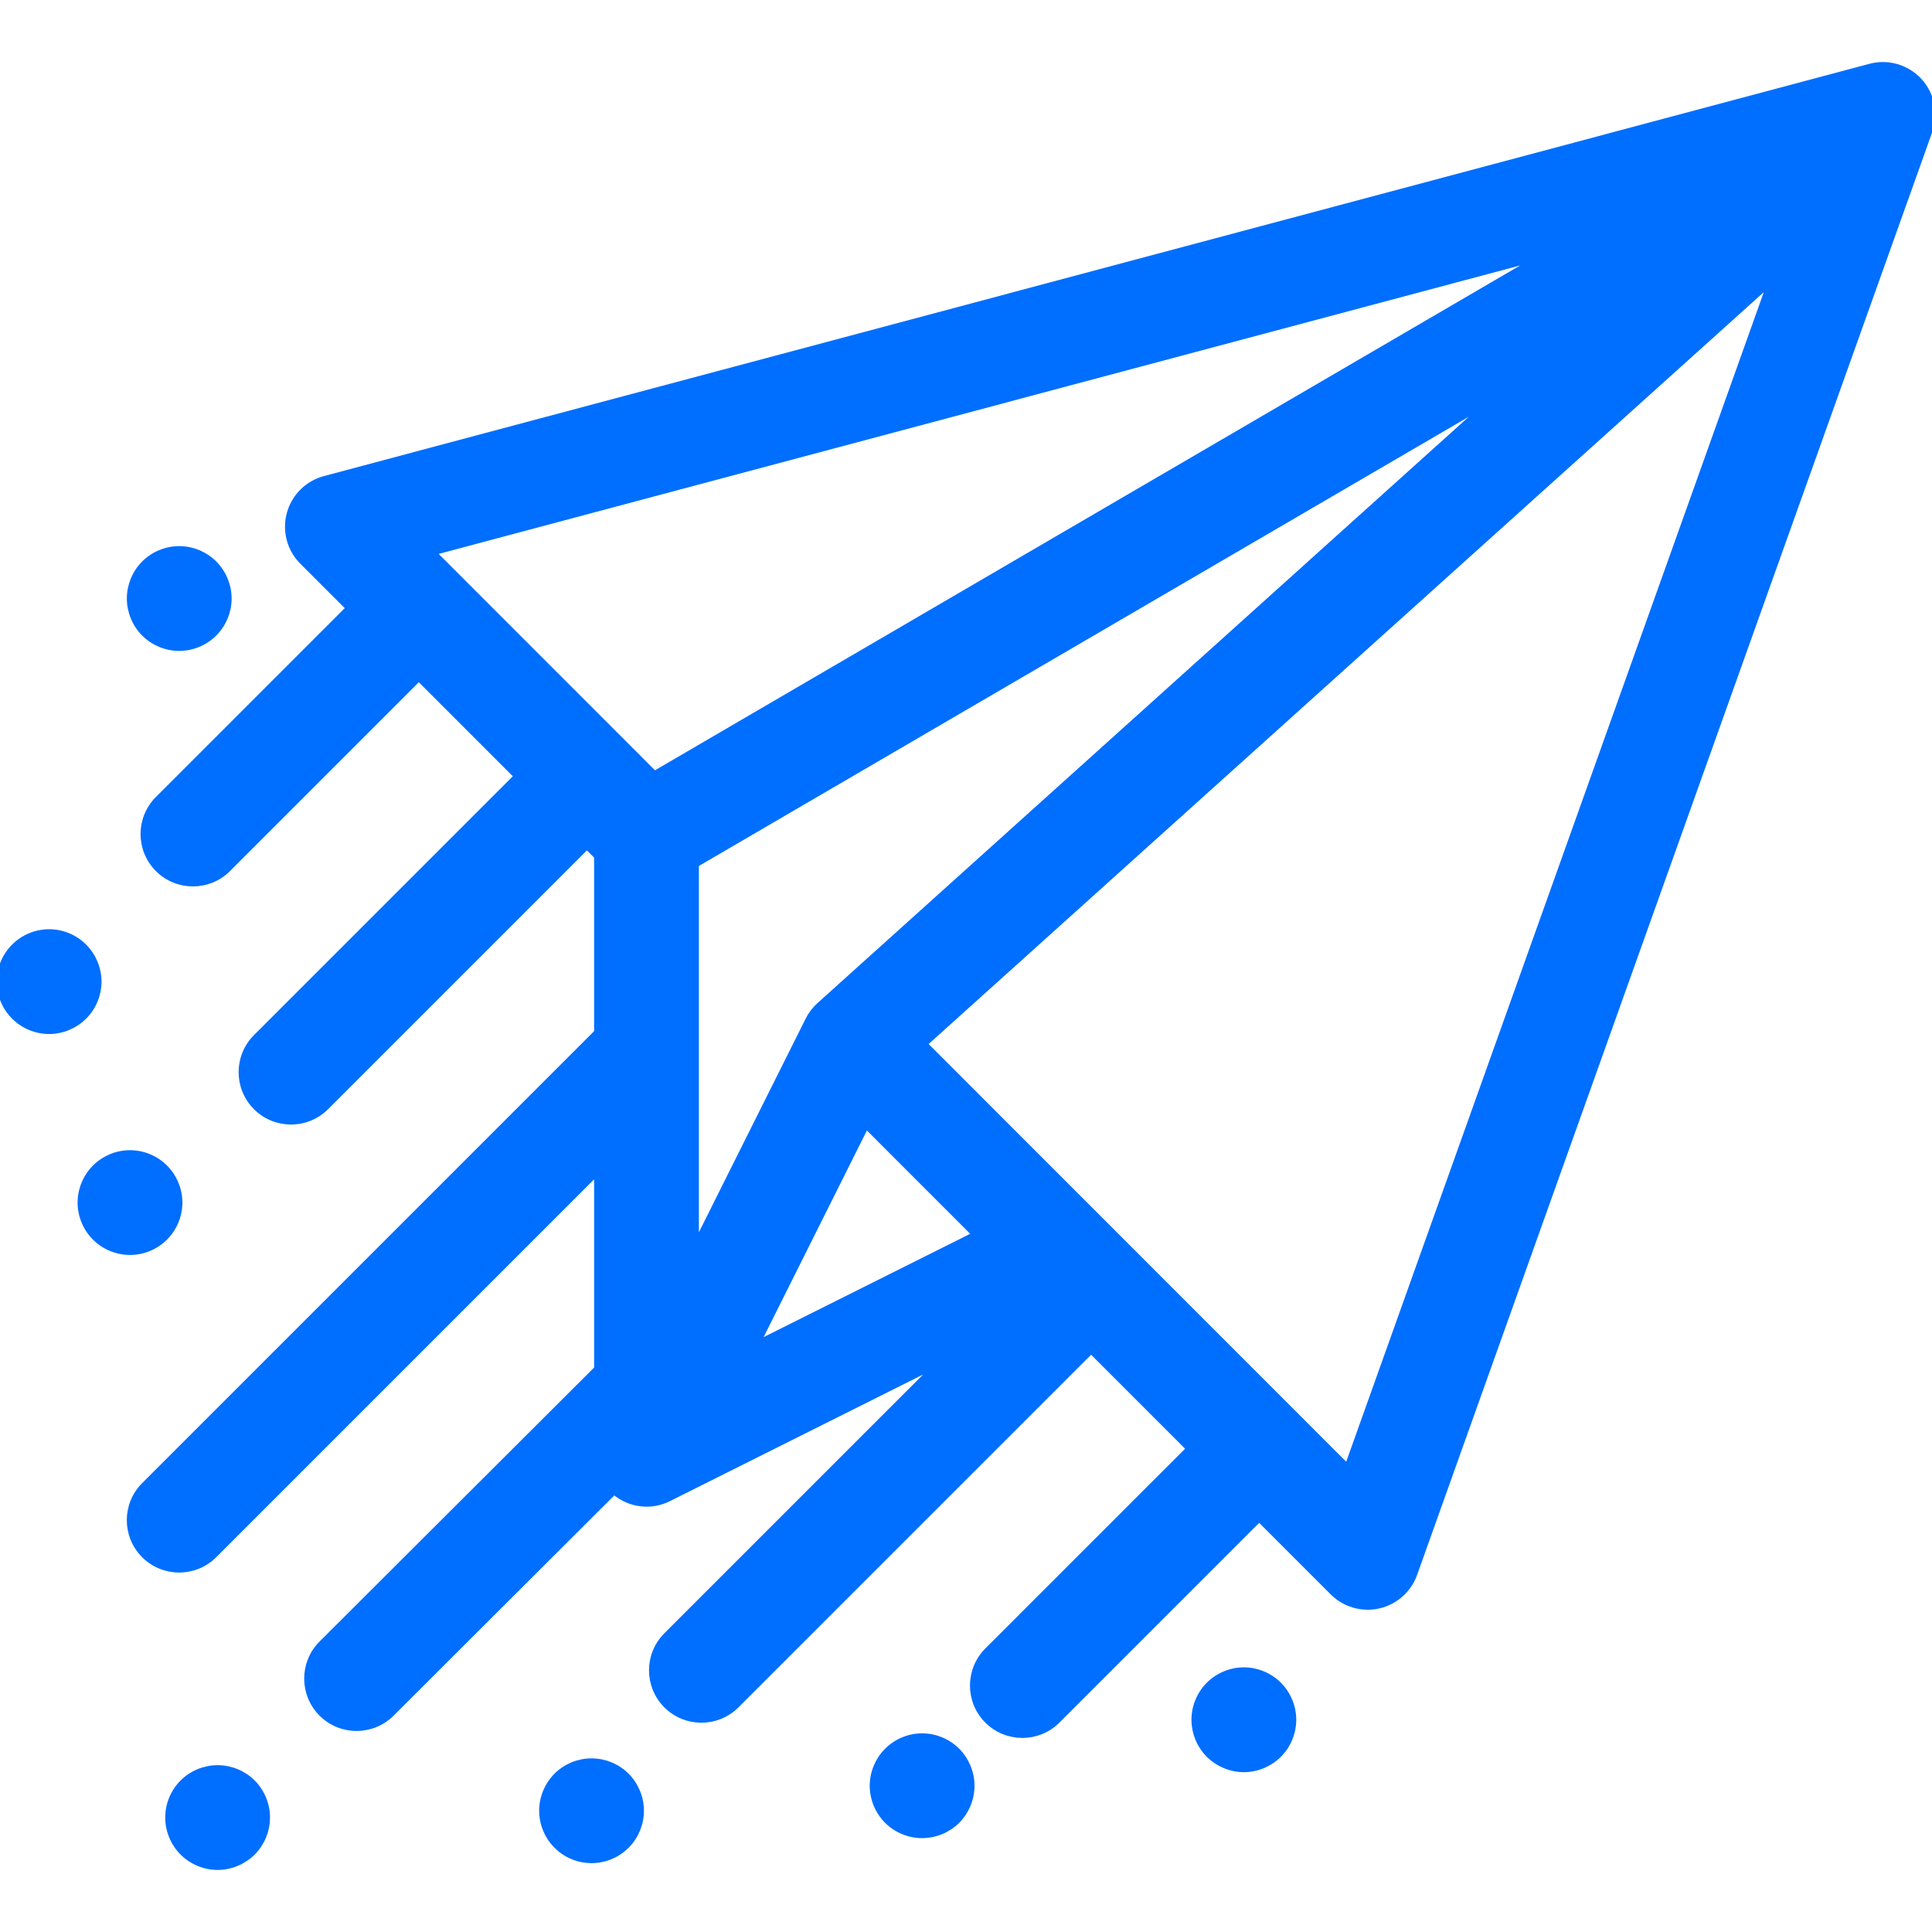
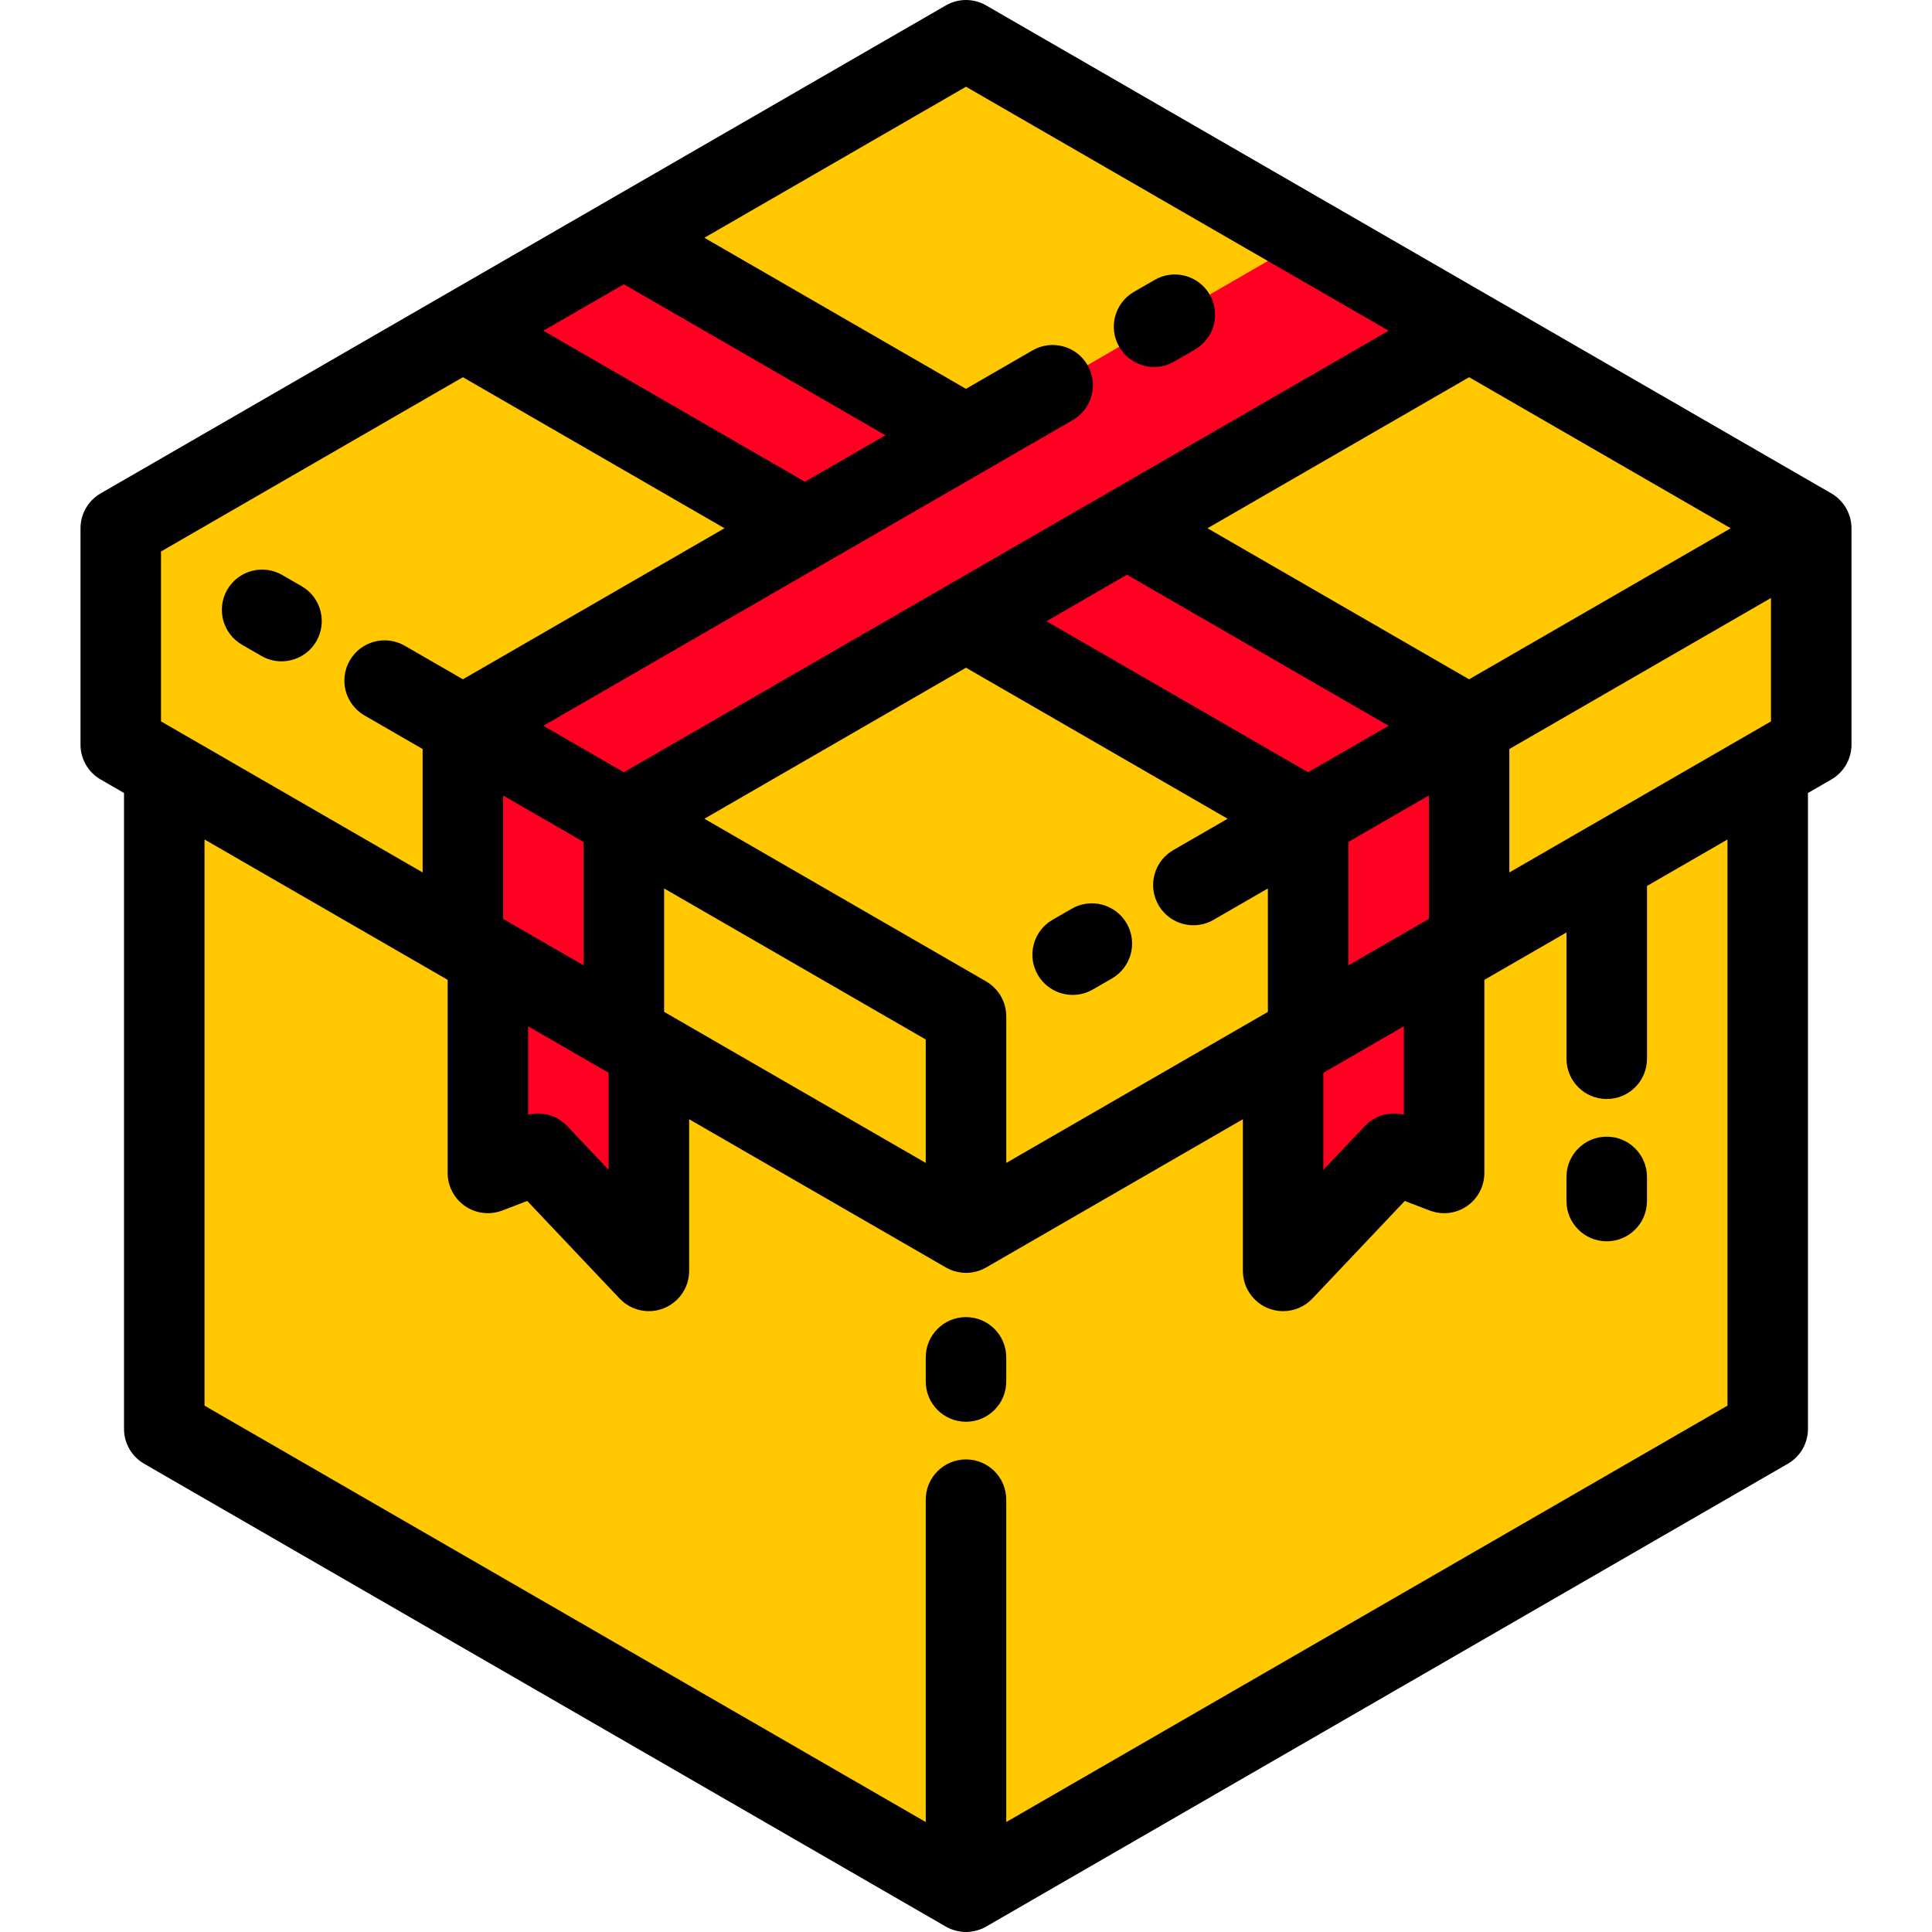
- <svg xmlns="http://www.w3.org/2000/svg" fill="#006eff" height="16px" width="16px" version="1.1" id="Capa_1" viewBox="0 0 295.021 295.021" xml:space="preserve" stroke="#006eff">
+ <svg xmlns="http://www.w3.org/2000/svg" height="16px" width="16px" version="1.1" id="Layer_1" viewBox="0 0 512 512" xml:space="preserve" fill="#000000">
  <g id="SVGRepo_bgCarrier" stroke-width="0" />
-   <g id="SVGRepo_tracerCarrier" stroke-linecap="round" stroke-linejoin="round" stroke="#CCCCCC" stroke-width="1.77" />
+   <g id="SVGRepo_tracerCarrier" stroke-linecap="round" stroke-linejoin="round" />
  <g id="SVGRepo_iconCarrier">
    <g>
-       <path d="M293.037,12.394c-1.888-2.051-4.762-2.882-7.449-2.166l-236,62.954c-2.591,0.691-4.615,2.712-5.311,5.302 c-0.695,2.589,0.044,5.352,1.939,7.248l7.132,7.134l-29.187,29.188c-2.929,2.93-2.929,7.678,0,10.607 c1.465,1.464,3.385,2.196,5.304,2.196c1.919,0,3.839-0.732,5.304-2.196l29.186-29.186l15.059,15.063l-39.878,39.878 c-2.929,2.93-2.929,7.678,0,10.607c1.465,1.464,3.385,2.196,5.304,2.196c1.919,0,3.839-0.732,5.304-2.196l39.876-39.876 l1.603,1.603v26.915l-69.163,69.163c-2.929,2.93-2.929,7.678,0,10.607c1.465,1.464,3.385,2.196,5.304,2.196 c1.919,0,3.839-0.732,5.304-2.196l58.556-58.556v30.155l-42.071,41.981c-2.932,2.926-2.937,7.674-0.011,10.606 c1.465,1.468,3.387,2.202,5.309,2.202c1.917,0,3.834-0.731,5.298-2.191l34.021-33.949c1.374,1.212,3.14,1.889,4.96,1.889 c1.127,0,2.272-0.256,3.349-0.794l41.419-20.715l-41.696,41.696c-2.929,2.93-2.929,7.678,0,10.607 c1.465,1.464,3.385,2.196,5.304,2.196c1.919,0,3.839-0.733,5.304-2.196l54.205-54.205l15.059,15.063l-30.86,30.86 c-2.929,2.93-2.929,7.678,0,10.607c1.465,1.464,3.385,2.196,5.304,2.196c1.919,0,3.839-0.733,5.304-2.196l30.858-30.858 l11.274,11.277c1.422,1.423,3.336,2.197,5.304,2.197c0.548,0,1.1-0.06,1.646-0.183c2.509-0.564,4.553-2.374,5.418-4.796 l78.668-220.334C295.52,17.373,294.926,14.445,293.037,12.394z M235.601,39.088L99.936,118.251L66.019,84.324L235.601,39.088z M132.241,171.782l16.754,16.76l-33.506,16.757L132.241,171.782z M125.168,153.545c-0.697,0.628-1.271,1.382-1.69,2.221 l-17.257,34.526v-58.343l122.027-71.204L125.168,153.545z M205.775,224.123l-64.697-64.718L270.475,42.914L205.775,224.123z" />
-       <path d="M27.35,183.636c0-1.971-0.8-3.91-2.2-5.301c-1.39-1.399-3.319-2.199-5.3-2.199c-1.97,0-3.91,0.8-5.3,2.199 c-1.4,1.391-2.2,3.33-2.2,5.301c0,1.979,0.8,3.909,2.2,5.3c1.39,1.399,3.33,2.2,5.3,2.2c1.981,0,3.91-0.801,5.3-2.2 C26.55,187.545,27.35,185.615,27.35,183.636z" />
-       <path d="M90.33,269.005c-1.981,0-3.91,0.801-5.3,2.19c-1.4,1.4-2.2,3.34-2.2,5.31c0,1.971,0.8,3.9,2.2,5.301 c1.39,1.399,3.319,2.199,5.3,2.199c1.97,0,3.91-0.8,5.3-2.199c1.4-1.4,2.2-3.33,2.2-5.301c0-1.97-0.8-3.909-2.2-5.31 C94.24,269.806,92.31,269.005,90.33,269.005z" />
-       <path d="M140.81,265.186c-1.97,0-3.899,0.8-5.3,2.2c-1.399,1.399-2.2,3.33-2.2,5.3c0,1.979,0.801,3.91,2.2,5.31 c1.39,1.391,3.33,2.19,5.3,2.19c1.981,0,3.91-0.8,5.311-2.19c1.39-1.399,2.189-3.33,2.189-5.31c0-1.97-0.8-3.9-2.189-5.3 C144.72,265.985,142.79,265.186,140.81,265.186z" />
-       <path d="M189.939,255.105c-1.97,0-3.909,0.81-5.3,2.2c-1.4,1.399-2.2,3.33-2.2,5.3c0,1.98,0.801,3.91,2.2,5.31 c1.4,1.4,3.33,2.2,5.3,2.2c1.971,0,3.9-0.8,5.301-2.2c1.4-1.399,2.199-3.33,2.199-5.31c0-1.97-0.8-3.9-2.199-5.3 C193.85,255.915,191.91,255.105,189.939,255.105z" />
-       <path d="M33.229,270.045c-1.97,0-3.909,0.801-5.3,2.19c-1.399,1.39-2.2,3.33-2.2,5.3c0,1.98,0.801,3.91,2.2,5.31 c1.391,1.39,3.33,2.199,5.3,2.199c1.98,0,3.91-0.81,5.311-2.199c1.39-1.4,2.189-3.33,2.189-5.31c0-1.97-0.8-3.91-2.189-5.3 C37.14,270.846,35.21,270.045,33.229,270.045z" />
-       <path d="M15,149.895c0-1.97-0.8-3.9-2.2-5.3c-1.39-1.4-3.32-2.2-5.3-2.2c-1.981,0-3.91,0.8-5.3,2.2c-1.4,1.39-2.2,3.319-2.2,5.3 c0,1.98,0.8,3.91,2.2,5.3c1.39,1.4,3.33,2.2,5.3,2.2s3.899-0.8,5.3-2.2C14.2,153.806,15,151.865,15,149.895z" />
-       <path d="M27.37,98.895c1.97,0,3.899-0.8,5.3-2.2c1.39-1.39,2.2-3.33,2.2-5.3c0-1.97-0.811-3.91-2.2-5.3c-1.4-1.4-3.33-2.2-5.3-2.2 c-1.98,0-3.91,0.8-5.311,2.2c-1.39,1.39-2.189,3.33-2.189,5.3c0,1.97,0.8,3.91,2.189,5.3C23.46,98.096,25.39,98.895,27.37,98.895z" />
+       <polygon style="fill:#ffc800;" points="468.464,203.992 479.999,197.334 479.999,139.993 255.999,10.669 122.664,87.648 122.664,87.648 32.002,139.993 32.002,197.334 43.533,203.992 43.533,256.002 43.533,378.669 149.769,440 255.999,501.335 362.232,440 468.464,378.669 468.464,256.002 " />
+       <g>
+         <polygon style="fill:#ff0022;" points="255.995,115.361 165.33,63.016 143.999,75.333 122.664,87.648 213.33,139.993 " />
+         <polygon style="fill:#ff0022;" points="213.33,139.993 122.668,192.339 143.999,204.657 165.33,216.972 255.995,164.627 298.663,139.997 389.332,87.648 368.001,75.333 346.663,63.016 255.995,115.361 " />
+         <polygon style="fill:#ff0022;" points="255.995,164.627 346.663,216.972 368.001,204.657 389.328,192.339 298.663,139.997 " />
+         <polygon style="fill:#ff0022;" points="389.328,249.678 389.328,192.339 368.001,204.657 346.663,216.972 346.663,274.311 368.001,261.997 382.704,253.505 " />
+         <polygon style="fill:#ff0022;" points="165.33,274.311 165.33,216.972 143.999,204.657 122.668,192.339 122.668,249.678 129.291,253.505 143.999,261.999 " />
+         <polygon style="fill:#ff0022;" points="171.96,336.803 171.96,278.136 165.33,274.311 143.999,261.999 129.291,253.505 129.291,310.845 142.558,305.746 " />
+         <polygon style="fill:#ff0022;" points="340.04,336.803 340.04,278.136 346.668,274.311 368.001,261.999 382.707,253.505 382.707,310.845 369.441,305.746 " />
+       </g>
+     </g>
+     <g>
+       <path style="fill:#000003;" d="M79.94,155.352l-5.143-2.971c-5.1-2.948-11.625-1.2-14.571,3.901 c-2.948,5.101-1.2,11.625,3.9,14.572l5.143,2.971c1.679,0.971,3.515,1.433,5.325,1.433c3.685,0,7.27-1.913,9.246-5.333 C86.788,164.823,85.039,158.3,79.94,155.352z" />
+       <path style="fill:#000003;" d="M490.659,139.902c-0.002-0.436-0.029-0.871-0.085-1.309c-0.004-0.023-0.011-0.048-0.013-0.071 c-0.057-0.394-0.138-0.784-0.238-1.174c-0.025-0.105-0.057-0.206-0.085-0.31c-0.092-0.314-0.197-0.624-0.319-0.932 c-0.039-0.102-0.077-0.204-0.118-0.305c-0.166-0.386-0.348-0.768-0.564-1.14c-0.214-0.372-0.452-0.72-0.704-1.055 c-0.067-0.091-0.14-0.176-0.21-0.265c-0.204-0.254-0.417-0.498-0.64-0.731c-0.077-0.081-0.155-0.161-0.236-0.241 c-0.279-0.274-0.569-0.532-0.875-0.771c-0.027-0.022-0.052-0.045-0.079-0.067c-0.346-0.265-0.706-0.502-1.077-0.721 c-0.029-0.017-0.054-0.038-0.083-0.055l-224-129.323c-3.3-1.906-7.366-1.906-10.667,0l-133.577,77.12 c-0.002,0.002-0.006,0.004-0.009,0.005l-90.413,52.199c-3.3,1.905-5.333,5.427-5.333,9.237v57.343c0,3.81,2.033,7.332,5.333,9.237 l6.198,3.579v168.518c0,3.81,2.033,7.332,5.333,9.237l212.467,122.665c0.027,0.016,0.059,0.026,0.085,0.042 c0.378,0.213,0.767,0.409,1.171,0.576c0.027,0.012,0.057,0.019,0.083,0.031c0.363,0.147,0.737,0.27,1.119,0.378 c0.107,0.029,0.212,0.055,0.321,0.082c0.313,0.077,0.634,0.14,0.956,0.189c0.111,0.017,0.221,0.036,0.332,0.05 C255.15,511.968,255.57,512,256,512c0.431,0,0.852-0.032,1.268-0.082c0.111-0.014,0.219-0.033,0.33-0.05 c0.325-0.049,0.644-0.111,0.958-0.189c0.109-0.027,0.214-0.053,0.321-0.082c0.381-0.108,0.754-0.23,1.119-0.378 c0.027-0.012,0.057-0.019,0.083-0.031c0.404-0.167,0.794-0.363,1.171-0.576c0.027-0.016,0.057-0.026,0.083-0.042l212.465-122.665 c3.3-1.905,5.333-5.427,5.333-9.237V210.152l6.202-3.581c3.3-1.905,5.333-5.427,5.333-9.237v-57.342 C490.665,139.962,490.661,139.932,490.659,139.902z M469.332,191.175l-5.952,3.438c-0.002,0-0.002,0-0.002,0l-42.652,24.626 c-0.017,0.009-0.031,0.019-0.048,0.027l-20.684,11.941v-32.709l69.337-40.031V191.175z M372.037,295.408 c-3.707-0.934-7.673,0.182-10.346,3.005l-10.988,11.607v-25.72l21.333-12.317V295.408z M175.997,268.153v-32.708l69.335,40.031 v32.708L175.997,268.153z M161.293,310.02l-10.99-11.607c-2.671-2.822-6.642-3.939-10.346-3.005v-23.428l21.335,12.318V310.02z M133.335,243.522v-32.708l21.329,12.315v32.708L133.335,243.522z M266.652,269.032c-0.004-0.215-0.013-0.431-0.031-0.645 c-0.015-0.163-0.037-0.324-0.059-0.485c-0.022-0.175-0.048-0.349-0.079-0.523c-0.035-0.187-0.077-0.37-0.121-0.553 c-0.035-0.147-0.07-0.293-0.112-0.438c-0.054-0.192-0.116-0.379-0.181-0.566c-0.048-0.139-0.098-0.277-0.151-0.414 c-0.068-0.178-0.146-0.352-0.225-0.525c-0.067-0.147-0.135-0.291-0.21-0.435c-0.077-0.153-0.16-0.301-0.244-0.448 c-0.092-0.159-0.188-0.316-0.286-0.469c-0.081-0.125-0.166-0.246-0.252-0.369c-0.116-0.164-0.238-0.327-0.363-0.485 c-0.085-0.107-0.173-0.209-0.26-0.311c-0.138-0.159-0.277-0.314-0.422-0.465c-0.098-0.101-0.198-0.198-0.3-0.294 c-0.144-0.137-0.288-0.271-0.439-0.4c-0.129-0.109-0.26-0.211-0.394-0.315c-0.135-0.105-0.269-0.207-0.411-0.306 c-0.171-0.119-0.348-0.231-0.527-0.341c-0.085-0.051-0.162-0.111-0.25-0.16l-74.667-43.109l69.329-40.027l69.335,40.027 l-14.406,8.318c-5.102,2.945-6.852,9.468-3.906,14.57c1.975,3.423,5.561,5.337,9.248,5.337c1.808,0,3.644-0.462,5.323-1.431 L336,235.447v32.711l-69.331,40.028v-38.867C266.666,269.221,266.656,269.128,266.652,269.032z M458.665,139.993l-69.337,40.031 l-69.333-40.029l69.337-40.031L458.665,139.993z M377.626,244.122c-0.009,0.005-0.017,0.011-0.025,0.015l-20.271,11.703v-32.71 l21.331-12.316v32.71L377.626,244.122z M298.661,152.311l69.333,40.029l-21.331,12.315l-69.333-40.027L298.661,152.311z M255.999,22.985l112,64.661L165.333,204.654l-21.331-12.316l74.568-43.055c0.013-0.006,0.022-0.013,0.033-0.019l42.604-24.599 c0.033-0.018,0.065-0.037,0.096-0.057L284.3,111.33c5.102-2.946,6.85-9.47,3.904-14.571c-2.944-5.101-9.467-6.85-14.571-3.904 l-17.642,10.187l-69.329-40.028L255.999,22.985z M165.33,75.332l69.331,40.028l-21.331,12.316l-69.331-40.027L165.33,75.332z M42.668,146.15l79.998-46.186l69.331,40.027l-69.329,40.03l-15.404-8.894c-5.102-2.945-11.625-1.197-14.571,3.904 c-2.946,5.101-1.198,11.624,3.904,14.571l15.404,8.894v32.707l-69.333-40.029L42.668,146.15L42.668,146.15z M457.797,372.51 L266.666,482.859v-85.432c0-5.891-4.775-10.667-10.667-10.667c-5.889,0-10.667,4.775-10.667,10.667v85.432L54.2,372.51V222.467 l64.424,37.195v51.183c0,0.087,0.011,0.172,0.013,0.259c0.006,0.221,0.015,0.442,0.033,0.662c0.015,0.157,0.033,0.313,0.054,0.467 c0.025,0.183,0.05,0.367,0.083,0.549c0.037,0.196,0.081,0.387,0.127,0.579c0.035,0.14,0.068,0.279,0.109,0.419 c0.065,0.226,0.14,0.447,0.219,0.667c0.027,0.075,0.044,0.15,0.073,0.224c0.015,0.038,0.033,0.074,0.05,0.111 c0.085,0.219,0.183,0.432,0.284,0.644c0.057,0.116,0.111,0.235,0.169,0.349c0.094,0.176,0.194,0.347,0.295,0.517 c0.083,0.141,0.164,0.283,0.254,0.418c0.085,0.129,0.177,0.253,0.269,0.379c0.116,0.161,0.234,0.324,0.358,0.478 c0.077,0.095,0.16,0.183,0.24,0.275c0.148,0.17,0.295,0.339,0.454,0.499c0.077,0.079,0.162,0.153,0.242,0.229 c0.166,0.157,0.334,0.315,0.509,0.461c0.098,0.083,0.204,0.158,0.306,0.238c0.164,0.127,0.327,0.255,0.498,0.372 c0.133,0.092,0.273,0.173,0.409,0.258c0.15,0.092,0.295,0.188,0.45,0.272c0.162,0.091,0.332,0.171,0.5,0.252 c0.138,0.068,0.273,0.138,0.413,0.198c0.175,0.076,0.356,0.142,0.535,0.208c0.144,0.054,0.288,0.111,0.433,0.158 c0.166,0.054,0.335,0.097,0.505,0.143c0.173,0.047,0.343,0.096,0.518,0.133c0.142,0.031,0.286,0.053,0.429,0.078 c0.21,0.036,0.422,0.073,0.638,0.097c0.116,0.014,0.236,0.02,0.354,0.029c0.242,0.019,0.483,0.034,0.727,0.036 c0.039,0.001,0.079,0.006,0.118,0.006c0.077,0,0.153-0.01,0.227-0.012c0.236-0.005,0.47-0.015,0.708-0.035 c0.146-0.013,0.288-0.032,0.433-0.051c0.192-0.025,0.383-0.052,0.577-0.087c0.19-0.035,0.374-0.078,0.56-0.123 c0.144-0.035,0.288-0.069,0.433-0.111c0.223-0.065,0.444-0.139,0.66-0.217c0.075-0.027,0.153-0.045,0.225-0.074l6.604-2.538 l24.494,25.872c0.031,0.033,0.067,0.063,0.1,0.096c0.15,0.154,0.308,0.298,0.467,0.443c0.109,0.101,0.217,0.205,0.33,0.3 c0.155,0.13,0.319,0.249,0.481,0.37c0.125,0.094,0.245,0.193,0.373,0.281c0.166,0.112,0.341,0.212,0.514,0.317 c0.129,0.078,0.256,0.163,0.387,0.236c0.306,0.166,0.623,0.319,0.946,0.457c0.027,0.012,0.057,0.019,0.083,0.03 c0.3,0.124,0.606,0.238,0.918,0.334c0.054,0.017,0.109,0.026,0.162,0.042c0.286,0.083,0.573,0.16,0.867,0.22 c0.1,0.02,0.201,0.028,0.3,0.046c0.247,0.043,0.496,0.086,0.75,0.111c0.321,0.032,0.645,0.046,0.971,0.049 c0.031,0.001,0.063,0.005,0.096,0.005l0,0c0.002,0,0.002,0,0.002,0c0.346,0,0.691-0.019,1.036-0.052 c0.135-0.014,0.265-0.037,0.398-0.055c0.206-0.028,0.413-0.055,0.619-0.095c0.155-0.03,0.306-0.07,0.459-0.109 c0.179-0.044,0.358-0.085,0.538-0.138c0.155-0.046,0.304-0.101,0.457-0.155c0.171-0.06,0.341-0.118,0.511-0.188 c0.148-0.06,0.291-0.127,0.435-0.194c0.166-0.076,0.334-0.154,0.496-0.239c0.142-0.074,0.279-0.156,0.417-0.236 c0.156-0.092,0.313-0.182,0.465-0.283c0.14-0.093,0.275-0.191,0.411-0.29c0.14-0.101,0.282-0.202,0.417-0.31 c0.14-0.112,0.275-0.233,0.409-0.351c0.09-0.078,0.181-0.148,0.269-0.23c0.035-0.033,0.064-0.069,0.098-0.103 c0.138-0.134,0.269-0.276,0.4-0.419c0.111-0.119,0.225-0.239,0.33-0.363c0.111-0.131,0.212-0.271,0.317-0.407 c0.111-0.144,0.223-0.285,0.323-0.431c0.09-0.129,0.166-0.265,0.25-0.398c0.1-0.161,0.204-0.321,0.295-0.486 c0.077-0.14,0.142-0.285,0.212-0.428c0.081-0.164,0.166-0.327,0.24-0.496c0.069-0.161,0.127-0.33,0.19-0.496 c0.057-0.156,0.121-0.309,0.171-0.468c0.057-0.175,0.098-0.355,0.146-0.533c0.042-0.157,0.085-0.313,0.121-0.47 c0.035-0.171,0.061-0.345,0.09-0.518c0.027-0.174,0.059-0.347,0.079-0.521c0.017-0.159,0.025-0.321,0.035-0.482 c0.015-0.195,0.027-0.388,0.029-0.585c0.002-0.047,0.009-0.093,0.009-0.141v-40.189l68.039,39.283 c0.027,0.016,0.059,0.027,0.085,0.042c0.378,0.213,0.767,0.409,1.171,0.576c0.027,0.012,0.057,0.02,0.083,0.031 c0.363,0.147,0.737,0.27,1.119,0.378c0.107,0.029,0.212,0.055,0.321,0.082c0.313,0.077,0.634,0.14,0.956,0.189 c0.111,0.017,0.221,0.036,0.332,0.05c0.417,0.05,0.837,0.082,1.267,0.082c0.431,0,0.852-0.032,1.268-0.082 c0.111-0.014,0.219-0.033,0.33-0.05c0.325-0.049,0.644-0.111,0.958-0.189c0.109-0.027,0.214-0.053,0.321-0.082 c0.381-0.108,0.754-0.23,1.119-0.378c0.027-0.012,0.057-0.019,0.083-0.031c0.404-0.167,0.794-0.363,1.171-0.576 c0.027-0.016,0.057-0.026,0.083-0.042l68.037-39.28V336.8c0,0.048,0.006,0.094,0.006,0.141c0.004,0.196,0.017,0.389,0.029,0.585 c0.013,0.161,0.018,0.323,0.037,0.482c0.019,0.174,0.05,0.347,0.079,0.521c0.029,0.174,0.052,0.348,0.09,0.518 c0.033,0.159,0.079,0.314,0.121,0.47c0.048,0.178,0.09,0.358,0.146,0.533c0.05,0.158,0.112,0.313,0.171,0.468 c0.063,0.166,0.118,0.335,0.19,0.496c0.07,0.169,0.158,0.332,0.238,0.496c0.07,0.144,0.138,0.289,0.214,0.428 c0.09,0.165,0.194,0.325,0.296,0.486c0.081,0.133,0.16,0.269,0.25,0.398c0.1,0.147,0.212,0.288,0.321,0.431 c0.105,0.137,0.206,0.276,0.319,0.407c0.105,0.124,0.217,0.243,0.33,0.363c0.131,0.143,0.26,0.285,0.4,0.419 c0.033,0.033,0.063,0.069,0.098,0.103c0.087,0.082,0.181,0.154,0.271,0.233c0.131,0.117,0.265,0.236,0.404,0.347 c0.14,0.112,0.282,0.215,0.425,0.319c0.133,0.096,0.262,0.191,0.4,0.281c0.157,0.103,0.319,0.197,0.481,0.291 c0.131,0.077,0.262,0.156,0.398,0.226c0.169,0.09,0.341,0.169,0.512,0.247c0.14,0.064,0.277,0.128,0.419,0.187 c0.175,0.07,0.35,0.131,0.527,0.193c0.148,0.051,0.293,0.105,0.442,0.149c0.183,0.054,0.367,0.097,0.55,0.142 c0.15,0.035,0.295,0.075,0.448,0.106c0.208,0.041,0.419,0.068,0.629,0.096c0.129,0.018,0.256,0.042,0.387,0.054 c0.346,0.033,0.691,0.052,1.038,0.052l0,0c0.002,0,0.002,0,0.002,0c0.031,0,0.063-0.004,0.096-0.005 c0.325-0.002,0.647-0.017,0.971-0.049c0.252-0.025,0.498-0.068,0.743-0.11c0.102-0.018,0.204-0.027,0.306-0.047 c0.29-0.059,0.571-0.134,0.852-0.215c0.059-0.018,0.118-0.028,0.177-0.046c0.298-0.092,0.59-0.202,0.875-0.318 c0.044-0.018,0.087-0.029,0.129-0.047c0.321-0.137,0.636-0.289,0.942-0.454c0.144-0.078,0.282-0.171,0.421-0.256 c0.16-0.098,0.325-0.191,0.479-0.295c0.133-0.091,0.26-0.194,0.391-0.291c0.157-0.117,0.315-0.233,0.465-0.357 c0.114-0.097,0.225-0.204,0.335-0.306c0.158-0.144,0.315-0.286,0.463-0.438c0.031-0.033,0.067-0.062,0.1-0.096l24.492-25.872 l6.603,2.538c0.079,0.03,0.158,0.049,0.238,0.077c0.212,0.076,0.427,0.149,0.645,0.212c0.148,0.043,0.295,0.078,0.446,0.114 c0.181,0.044,0.363,0.085,0.548,0.119c0.196,0.036,0.389,0.064,0.586,0.09c0.142,0.018,0.285,0.037,0.429,0.05 c0.236,0.021,0.47,0.03,0.704,0.035c0.077,0.001,0.155,0.012,0.231,0.012c0.042,0,0.079-0.005,0.121-0.006 c0.24-0.002,0.477-0.017,0.717-0.036c0.123-0.01,0.245-0.016,0.367-0.029c0.208-0.023,0.415-0.06,0.619-0.095 c0.15-0.026,0.3-0.049,0.448-0.081c0.166-0.036,0.331-0.083,0.496-0.127c0.177-0.048,0.354-0.093,0.527-0.149 c0.138-0.045,0.273-0.099,0.409-0.15c0.188-0.069,0.377-0.138,0.56-0.217c0.131-0.059,0.26-0.125,0.389-0.189 c0.175-0.085,0.352-0.167,0.521-0.262c0.15-0.082,0.291-0.175,0.437-0.266c0.142-0.086,0.284-0.17,0.421-0.263 c0.171-0.117,0.334-0.245,0.498-0.373c0.1-0.079,0.206-0.154,0.304-0.236c0.179-0.149,0.348-0.309,0.516-0.469 c0.077-0.074,0.158-0.143,0.231-0.218c0.162-0.164,0.317-0.339,0.468-0.514c0.075-0.086,0.153-0.17,0.225-0.258 c0.129-0.16,0.25-0.329,0.371-0.497c0.085-0.118,0.175-0.237,0.256-0.359c0.094-0.142,0.179-0.289,0.264-0.436 c0.098-0.164,0.196-0.329,0.284-0.497c0.063-0.121,0.121-0.245,0.179-0.369c0.098-0.205,0.192-0.413,0.277-0.625 c0.015-0.039,0.035-0.076,0.05-0.116c0.031-0.077,0.05-0.157,0.077-0.235c0.077-0.214,0.15-0.43,0.214-0.651 c0.042-0.144,0.075-0.288,0.111-0.432c0.046-0.188,0.09-0.375,0.125-0.566c0.033-0.187,0.061-0.373,0.083-0.558 c0.021-0.154,0.042-0.305,0.054-0.46c0.019-0.224,0.029-0.447,0.033-0.67c0.002-0.085,0.013-0.169,0.013-0.255v-51.18 l21.762-12.564v33.477c0,5.89,4.775,10.667,10.667,10.667c5.89,0,10.667-4.777,10.667-10.667v-45.794l21.331-12.316V372.51H457.797 z" />
+       <path style="fill:#000003;" d="M284.274,263.663c1.806,0,3.639-0.461,5.318-1.428l5.091-2.937c5.102-2.944,6.854-9.467,3.91-14.57 c-2.944-5.102-9.465-6.854-14.568-3.911l-5.091,2.937c-5.104,2.944-6.854,9.467-3.913,14.57 C277,261.747,280.585,263.663,284.274,263.663z" />
+       <path style="fill:#000003;" d="M305.85,97.249c1.81,0,3.644-0.462,5.323-1.431l5.504-3.178c5.102-2.945,6.85-9.469,3.904-14.571 c-2.944-5.1-9.467-6.849-14.571-3.904l-5.504,3.178c-5.102,2.945-6.85,9.469-3.904,14.571 C298.576,95.337,302.162,97.249,305.85,97.249z" />
+       <path style="fill:#000003;" d="M255.999,349.046c-5.889,0-10.667,4.777-10.667,10.667v6.399c0,5.89,4.778,10.667,10.667,10.667 c5.891,0,10.667-4.777,10.667-10.667v-6.399C266.666,353.822,261.891,349.046,255.999,349.046z" />
+       <path style="fill:#000003;" d="M425.799,301.226c-5.891,0-10.667,4.777-10.667,10.667v6.4c0,5.89,4.775,10.667,10.667,10.667 c5.89,0,10.667-4.777,10.667-10.667v-6.4C436.466,306.003,431.688,301.226,425.799,301.226z" />
    </g>
  </g>
</svg>
